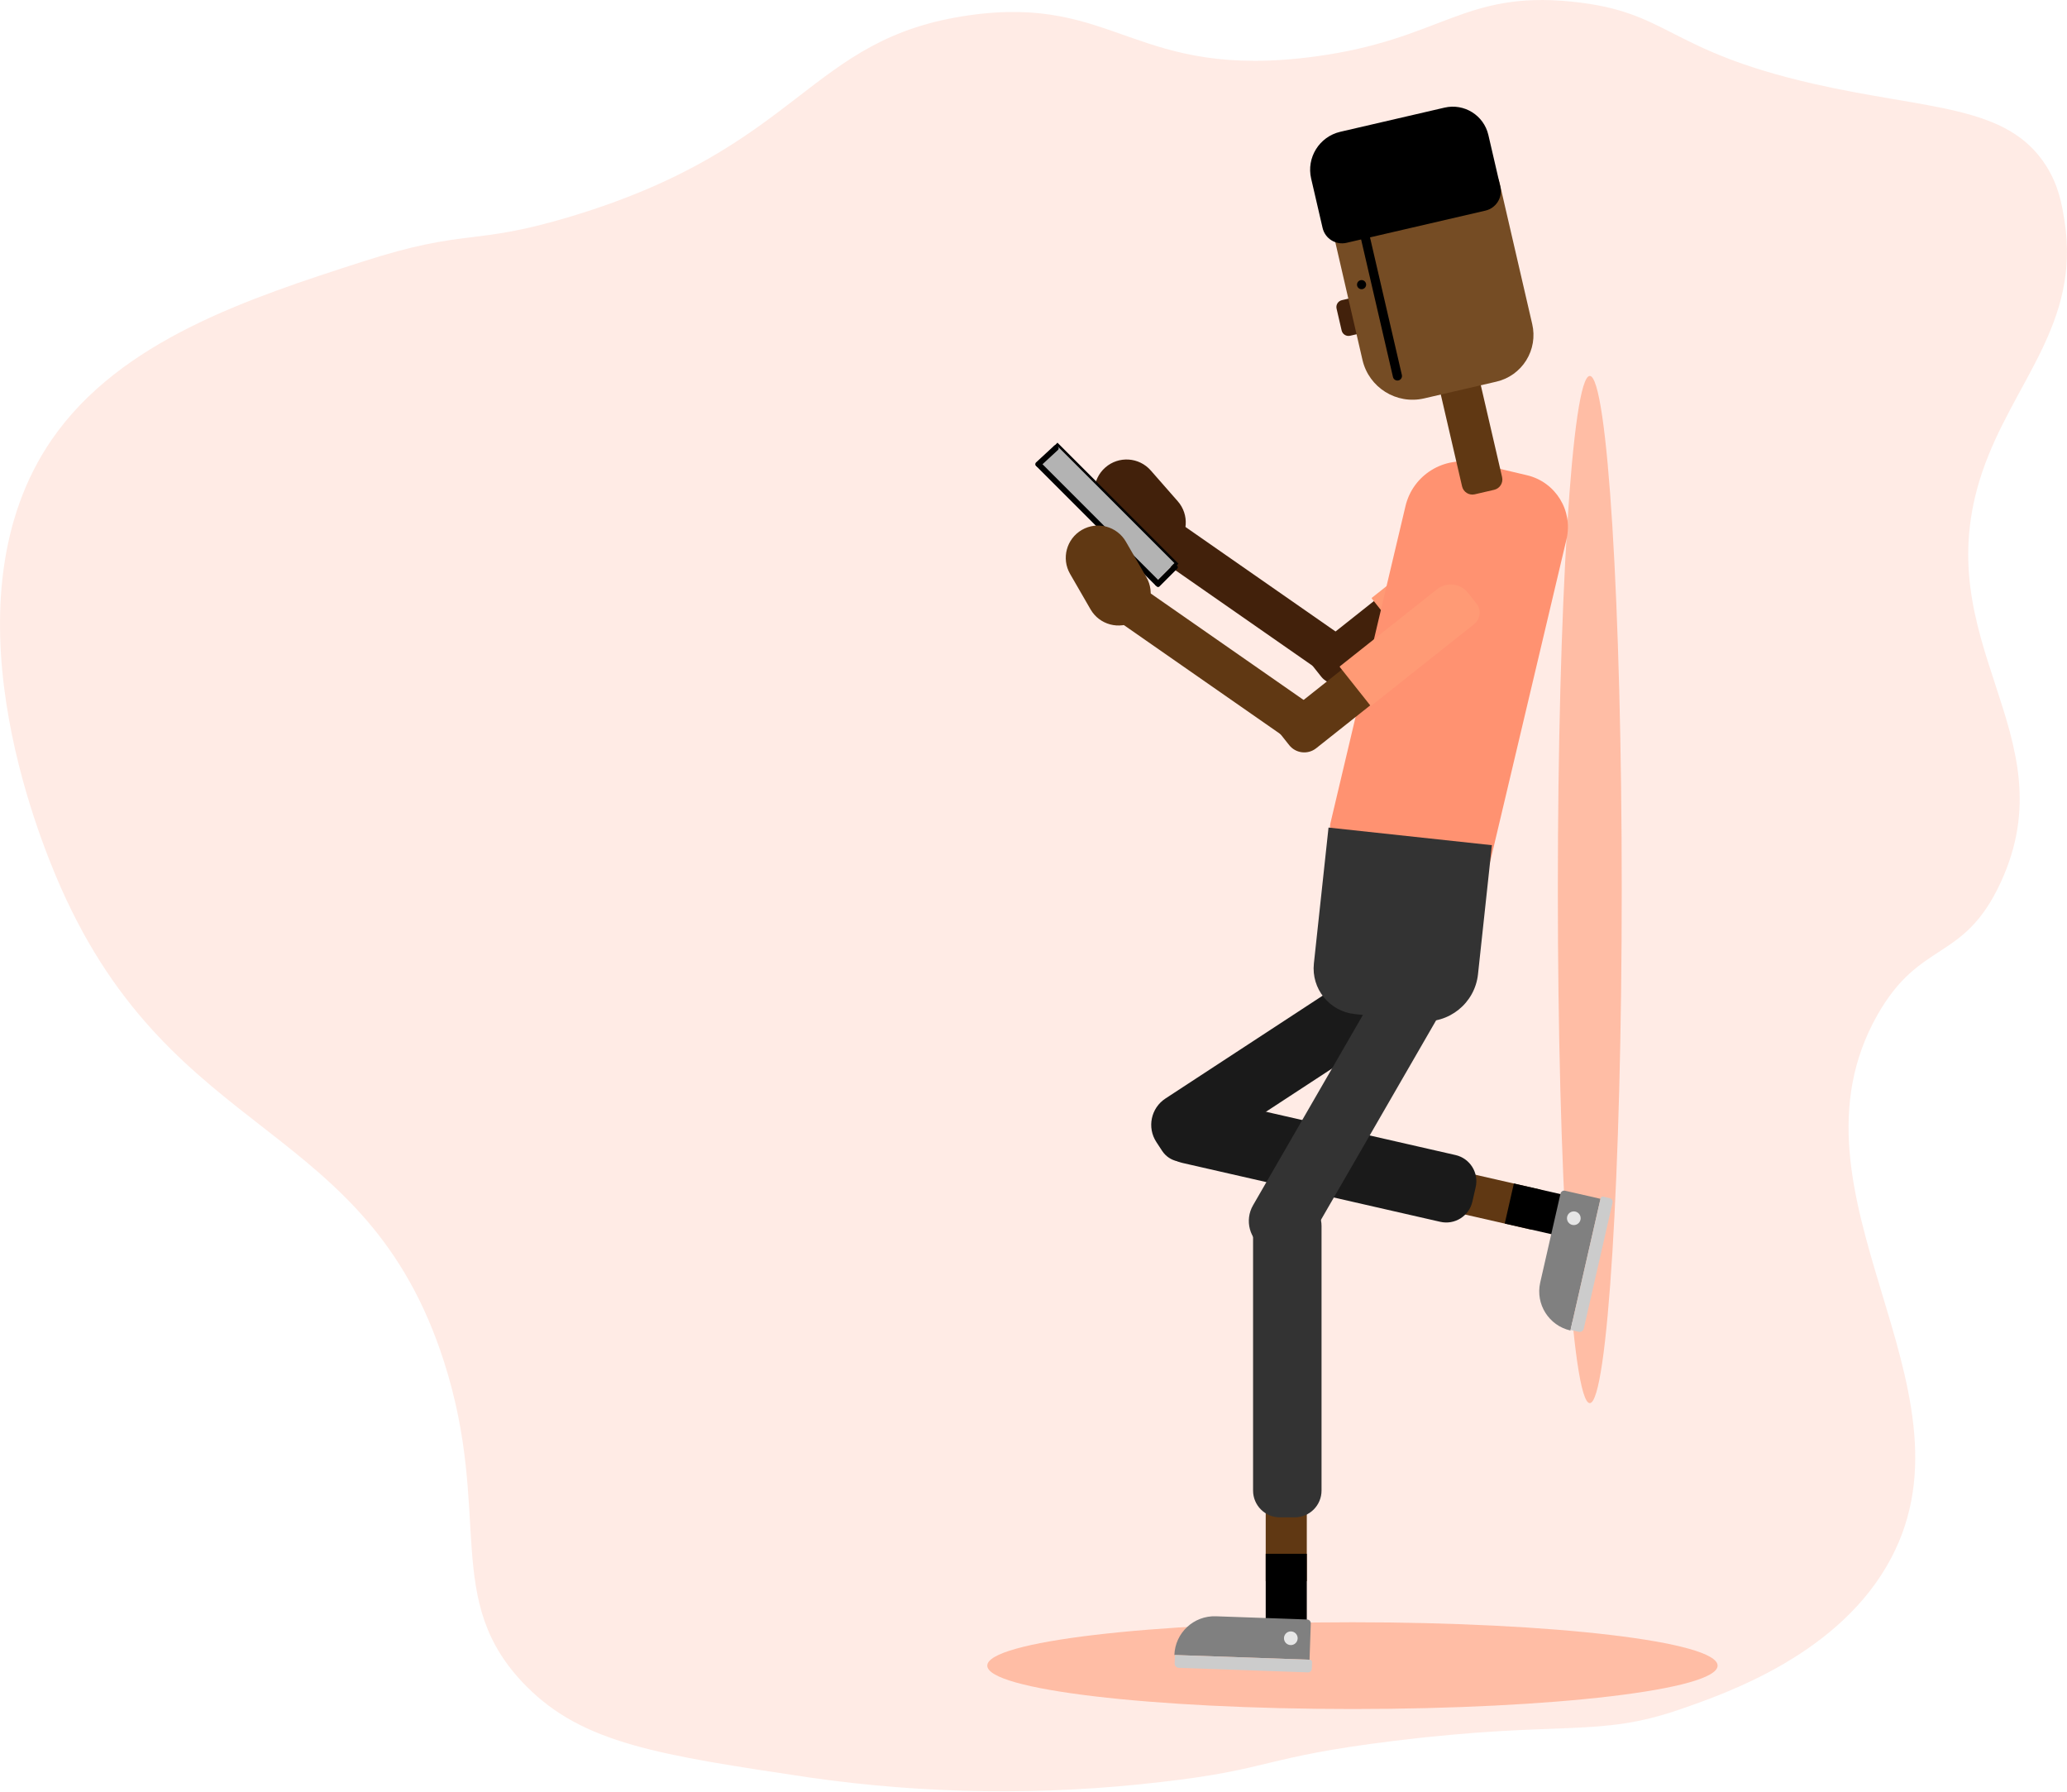
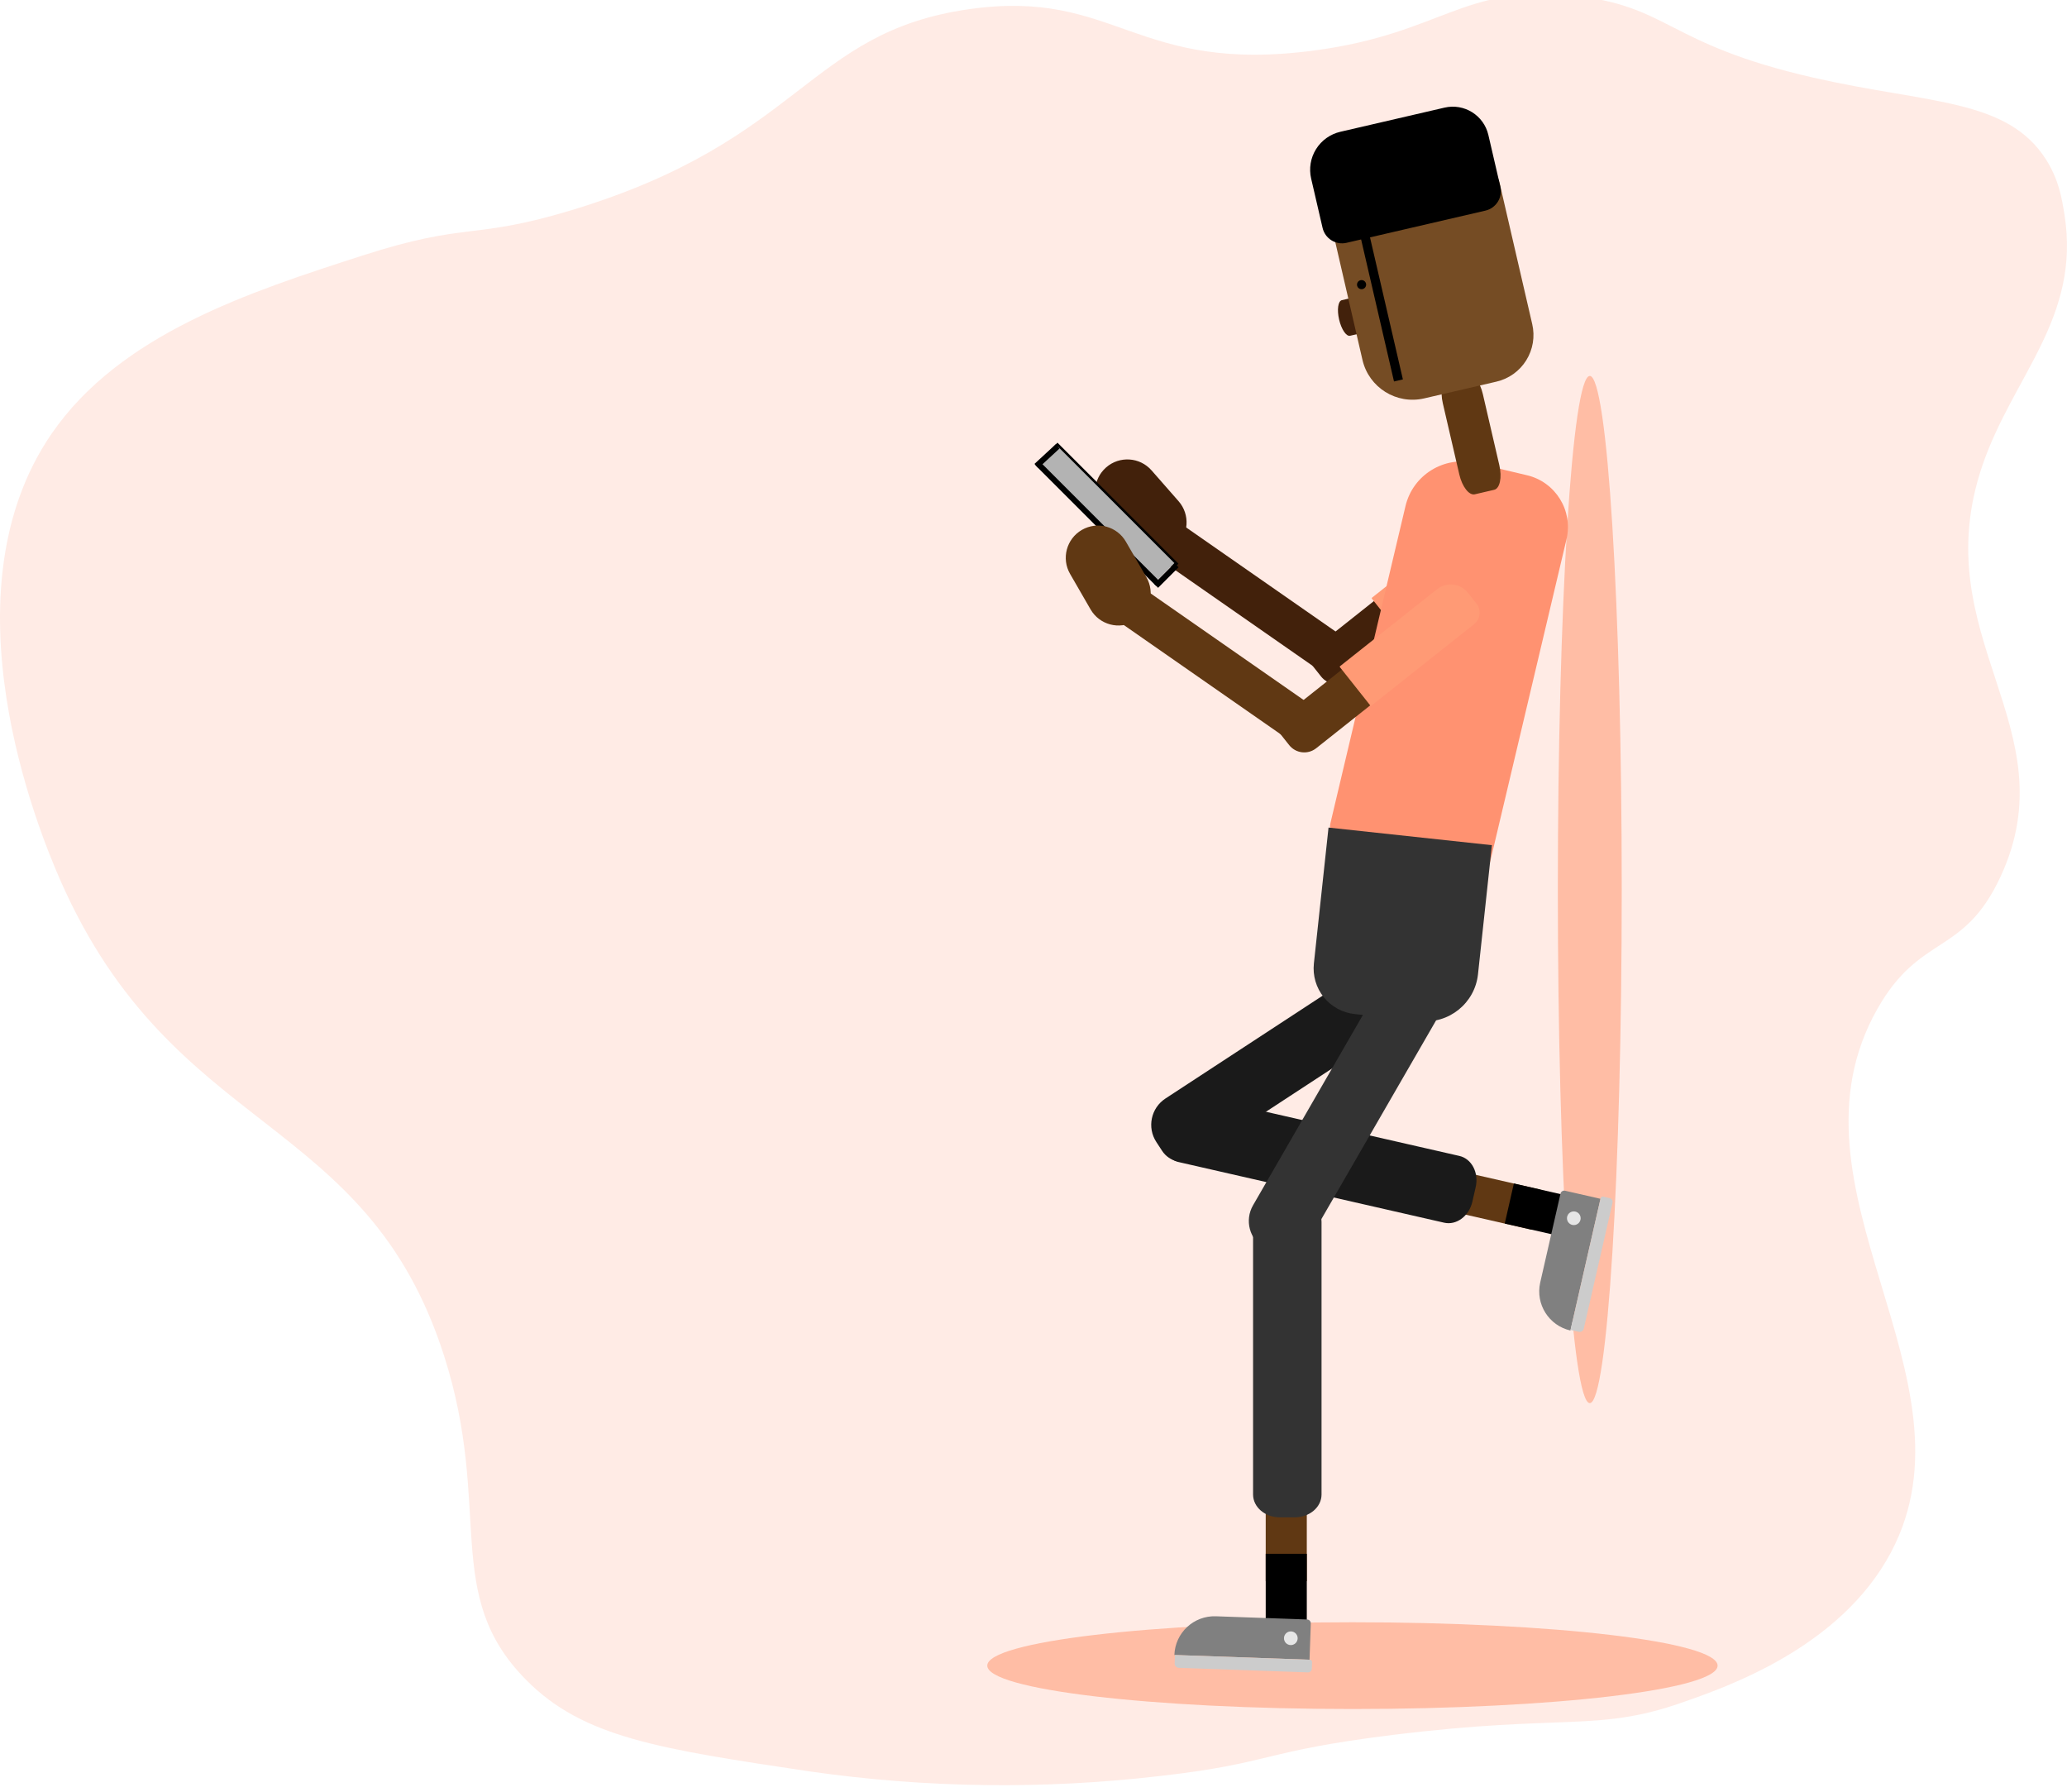
- <svg xmlns="http://www.w3.org/2000/svg" viewBox="0 0 452.85 392.35">
-   <defs>
-     <style>.cls-1,.cls-10{fill:#ff9271;}.cls-1{opacity:0.18;}.cls-2{fill:#ff4500;opacity:0.28;}.cls-3{fill:#603813;}.cls-4{fill:#1a1a1a;}.cls-5{fill:gray;}.cls-6{fill:#ccc;}.cls-7{fill:#e6e6e6;}.cls-8{fill:#42210b;}.cls-9{fill:#ff9a75;}.cls-11{fill:#754c24;}.cls-12{fill:#b3b3b3;}.cls-13{fill:#333;}</style>
-   </defs>
-   <g id="Layer_2" data-name="Layer 2">
-     <g id="Layer_1-2" data-name="Layer 1">
-       <path class="cls-1" d="M125.3,47.35c-22,6.67-22.65,2.46-46,10-24.51,7.91-52.95,17.1-68,39-23.94,34.85-3.2,86.22,2,98,24.84,56.24,66.91,50.57,84,104,10.73,33.54-.59,52.26,18,71,12.48,12.59,29,15.06,62,20a297.4,297.4,0,0,0,77,1c24.57-2.79,21.93-5.42,51-9,37.38-4.6,44.62-.6,63-7,10.07-3.51,34.92-12.07,46-33,20.16-38.07-25.26-79.68-3-119,9.43-16.66,18.85-11.44,27-29,15.19-32.73-16.77-52.48-4-90,6.67-19.61,21.59-32.39,18-55-.58-3.64-1.26-7.66-4-12-8.53-13.5-25.78-12.25-51-18-32.57-7.43-31.37-15.81-53-18-23.75-2.4-28.45,8.26-56,12-39.78,5.39-43.61-13.61-76-9C176.81,8.4,176,32,125.3,47.35Z" />
-       <ellipse class="cls-2" cx="348.3" cy="194.85" rx="7" ry="112.5" />
-       <ellipse class="cls-2" cx="296.3" cy="364.85" rx="80" ry="9.5" />
-       <rect class="cls-3" x="318.36" y="247.84" width="9" height="28" transform="translate(-4.26 518.34) rotate(-77.14)" />
-       <rect class="cls-4" x="281.45" y="219" width="15" height="69.72" rx="5.87" transform="translate(-22.85 479.07) rotate(-77.14)" />
-       <rect x="333.48" y="257.79" width="9" height="15" transform="translate(4.12 535.75) rotate(-77.14)" />
-       <path class="cls-5" d="M337,271.61h20a.84.84,0,0,1,.84.84v7.95a0,0,0,0,1,0,0H328.25a0,0,0,0,1,0,0v0A8.79,8.79,0,0,1,337,271.61Z" transform="translate(-2.37 549.05) rotate(-77.14)" />
-       <path class="cls-6" d="M333.74,275.58h29.58a.48.48,0,0,1,.48.48v1.44a.84.84,0,0,1-.84.84H334.68a.94.94,0,0,1-.94-.94v-1.83A0,0,0,0,1,333.74,275.58Z" transform="translate(1.14 555.35) rotate(-77.14)" />
-       <circle class="cls-7" cx="344.8" cy="266.85" r="1.5" />
-       <path class="cls-4" d="M280.88,196.32h3.92a5.28,5.28,0,0,1,5.28,5.28V261a5.28,5.28,0,0,1-5.28,5.28h-2.31a6.89,6.89,0,0,1-6.89-6.89V201.6a5.28,5.28,0,0,1,5.28-5.28Z" transform="translate(321.54 -132.01) rotate(56.81)" />
-       <path class="cls-8" d="M301.72,119.59h5.79a0,0,0,0,1,0,0v34.54a0,0,0,0,1,0,0h-10a0,0,0,0,1,0,0V123.8A4.21,4.21,0,0,1,301.72,119.59Z" transform="translate(383.25 458.92) rotate(-128.42)" />
-       <rect class="cls-8" x="270.33" y="107.71" width="9.04" height="47.51" transform="translate(9.91 281.91) rotate(-55.15)" />
-       <rect class="cls-8" x="238.26" y="104.01" width="23.09" height="14.12" rx="7.06" transform="translate(330.97 372.13) rotate(-131.25)" />
-       <path class="cls-9" d="M315.74,109.33h3a3.22,3.22,0,0,1,3.22,3.22v28.88a0,0,0,0,1,0,0H311.06a.14.14,0,0,1-.14-.14V114.15a4.82,4.82,0,0,1,4.82-4.82Z" transform="translate(218.06 -200.47) rotate(51.58)" />
-       <path class="cls-10" d="M312.94,101.45h11.64a11.65,11.65,0,0,1,11.65,11.65v72.35a4,4,0,0,1-4,4h-28a4,4,0,0,1-4-4V114.16a12.71,12.71,0,0,1,12.71-12.71Z" transform="translate(42.07 -69.4) rotate(13.32)" />
-       <rect class="cls-3" x="317.79" y="82.15" width="9" height="26" rx="2.32" transform="translate(-13.16 75.2) rotate(-13.05)" />
-       <rect class="cls-8" x="293.31" y="65.46" width="5" height="8" rx="1.54" transform="translate(-8.04 68.56) rotate(-13.05)" />
-       <path class="cls-11" d="M327.84,83.6,312,87.27a11.26,11.26,0,0,1-13.5-8.42l-7-30.33a6.62,6.62,0,0,1,4.95-7.94L320.33,35a6.86,6.86,0,0,1,8.22,5.13L335.69,71A10.49,10.49,0,0,1,327.84,83.6Z" />
-       <path d="M296.05,26h23.45a8,8,0,0,1,8,8V45.64A4.37,4.37,0,0,1,323.15,50H291.89a4.37,4.37,0,0,1-4.37-4.37V34.55A8.54,8.54,0,0,1,296.05,26Z" transform="translate(-0.64 70.39) rotate(-13.05)" />
-       <rect x="301.43" y="48.76" width="2" height="35" rx="1" transform="translate(-7.15 69.97) rotate(-13.04)" />
-       <path class="cls-3" d="M294.72,134.59h5.79a0,0,0,0,1,0,0v34.54a0,0,0,0,1,0,0h-10a0,0,0,0,1,0,0V138.8A4.21,4.21,0,0,1,294.72,134.59Z" transform="translate(360.14 477.76) rotate(-128.42)" />
-       <path class="cls-9" d="M308.74,124.33h3a3.22,3.22,0,0,1,3.22,3.22v28.88a0,0,0,0,1,0,0H304.06a.14.14,0,0,1-.14-.14V129.15a4.82,4.82,0,0,1,4.82-4.82Z" transform="translate(227.16 -189.3) rotate(51.58)" />
-       <circle cx="298.3" cy="62.35" r="1" />
-       <rect class="cls-3" x="263.33" y="122.71" width="9.04" height="47.51" transform="translate(-5.4 282.59) rotate(-55.15)" />
-       <path d="M244.06,91.92h1.05a0,0,0,0,1,0,0V129.4a0,0,0,0,1,0,0h-1.25a0,0,0,0,1,0,0V92.11a.19.19,0,0,1,.19-.19Z" transform="translate(-6.64 205.29) rotate(-45)" />
-       <rect class="cls-12" x="239.12" y="94.82" width="6.36" height="36.06" transform="translate(-8.83 204.38) rotate(-45)" />
-       <path d="M240.06,95.92h1.05a0,0,0,0,1,0,0V133.4a0,0,0,0,1,0,0h-1.25a0,0,0,0,1,0,0V96.11A.19.19,0,0,1,240.06,95.92Z" transform="translate(-10.64 203.63) rotate(-45)" />
-       <rect x="228.75" y="96.76" width="1.25" height="6.33" rx="0.46" transform="translate(147.1 -136.35) rotate(47.26)" />
-       <rect x="254.9" y="122.89" width="1.25" height="6.36" rx="0.41" transform="translate(163.99 -143.76) rotate(45)" />
-       <rect class="cls-3" x="231.26" y="119.01" width="23.09" height="14.12" rx="7.06" transform="translate(255.02 399.38) rotate(-120)" />
-       <path class="cls-13" d="M288.8,183.11h36a0,0,0,0,1,0,0v28.43a11.57,11.57,0,0,1-11.57,11.57H298.85a10.05,10.05,0,0,1-10.05-10.05V183.11a0,0,0,0,1,0,0Z" transform="translate(23.54 -31.72) rotate(6.15)" />
-       <path class="cls-13" d="M292.88,208.32h3.92a5.28,5.28,0,0,1,5.28,5.28V273a5.28,5.28,0,0,1-5.28,5.28h-2.31a6.89,6.89,0,0,1-6.89-6.89V213.6a5.28,5.28,0,0,1,5.28-5.28Z" transform="translate(161.15 -114.82) rotate(30)" />
-       <rect class="cls-3" x="277.3" y="318.35" width="9" height="28" />
-       <rect class="cls-13" x="274.53" y="262.65" width="15" height="69.72" rx="5.87" />
-       <rect x="277.3" y="340.35" width="9" height="15" />
-       <path class="cls-5" d="M266.21,354.26h20a.84.84,0,0,1,.84.84v7.95a0,0,0,0,1,0,0H257.42a0,0,0,0,1,0,0v0A8.79,8.79,0,0,1,266.21,354.26Z" transform="translate(12.76 -9.34) rotate(2.01)" />
-       <path class="cls-6" d="M257.36,363.06h29.58a.48.48,0,0,1,.48.48V365a.84.84,0,0,1-.84.84H258.29a.94.94,0,0,1-.94-.94v-1.83A0,0,0,0,1,257.36,363.06Z" transform="translate(12.96 -9.34) rotate(2.01)" />
-       <circle class="cls-7" cx="282.8" cy="358.85" r="1.5" />
+ <svg xmlns="http://www.w3.org/2000/svg" id="egec4ros0k6l1" viewBox="0 0 452.85 392.35" shape-rendering="geometricPrecision" text-rendering="geometricPrecision">
+   <style>#egec4ros0k6l20_tr {animation: egec4ros0k6l20_tr__tr 2000ms linear infinite normal forwards}@keyframes egec4ros0k6l20_tr__tr { 0% {transform: translate(319.9004px,68.86736px) rotate(0deg)} 50% {transform: translate(319.9004px,68.86736px) rotate(15deg)} 100% {transform: translate(319.9004px,68.86736px) rotate(0deg)} }</style>
+   <g id="egec4ros0k6l2">
+     <g id="egec4ros0k6l3">
+       <path id="egec4ros0k6l4" d="M125.3,47.35C103.3,54.02,102.65,49.81,79.3,57.35C54.79,65.26,26.35,74.45,11.3,96.35C-12.64,131.2,8.1,182.57,13.3,194.35C38.14,250.59,80.21,244.92,97.3,298.35C108.03,331.89,96.71,350.61,115.3,369.35C127.78,381.94,144.3,384.41,177.3,389.35C202.815,393.019,228.698,393.355,254.3,390.35C278.87,387.56,276.23,384.93,305.3,381.35C342.68,376.75,349.92,380.75,368.3,374.35C378.37,370.84,403.22,362.28,414.3,341.35C434.46,303.28,389.04,261.67,411.3,222.35C420.73,205.69,430.15,210.91,438.3,193.35C453.49,160.62,421.53,140.87,434.3,103.35C440.97,83.74,455.89,70.96,452.3,48.35C451.72,44.71,451.04,40.69,448.3,36.35C439.77,22.85,422.52,24.1,397.3,18.35C364.73,10.92,365.93,2.54,344.3,0.35C320.55,-2.05,315.85,8.61,288.3,12.35C248.52,17.74,244.69,-1.26,212.3,3.35C176.81,8.4,176,32,125.3,47.35Z" transform="matrix(1 0 0 1 -0.00091418 -1.339822)" opacity="0.18" fill="rgb(255,146,113)" stroke="none" stroke-width="1" />
+       <ellipse id="egec4ros0k6l5" rx="7" ry="112.5" transform="matrix(1 0 0 1 348.3 194.85)" opacity="0.28" fill="rgb(255,69,0)" stroke="none" stroke-width="1" />
+       <ellipse id="egec4ros0k6l6" rx="80" ry="9.5" transform="matrix(1 0 0 1 296.3 364.85)" opacity="0.28" fill="rgb(255,69,0)" stroke="none" stroke-width="1" />
+       <rect id="egec4ros0k6l7" width="9" height="28" rx="0" ry="0" transform="matrix(0.22257 -0.974917 0.974917 0.22257 308.2208 263.1272)" fill="rgb(96,56,19)" stroke="none" stroke-width="1" />
+       <rect id="egec4ros0k6l8" width="15" height="69.72" rx="5.87" ry="5" transform="matrix(0.22257 -0.974917 0.974917 0.22257 253.2991 253.4224)" fill="rgb(26,26,26)" stroke="none" stroke-width="1" />
+       <rect id="egec4ros0k6l9" width="9" height="15" rx="0" ry="0" transform="matrix(0.22257 -0.974917 0.974917 0.22257 329.6665 268.011)" fill="rgb(0,0,0)" stroke="none" stroke-width="1" />
+       <path id="egec4ros0k6l10" d="M337,271.61L357,271.61C357.464,271.61,357.84,271.986,357.84,272.45L357.84,280.4L328.25,280.4L328.25,280.4C328.25,275.561,332.161,271.632,337,271.61Z" transform="matrix(0.22257 -0.974917 0.974917 0.22257 -2.37 549.05)" fill="rgb(128,128,128)" stroke="none" stroke-width="1" />
+       <path id="egec4ros0k6l11" d="M333.74,275.58L363.32,275.58C363.447,275.58,363.569,275.631,363.659,275.721C363.749,275.811,363.8,275.933,363.8,276.06L363.8,277.5C363.8,277.964,363.424,278.34,362.96,278.34L334.68,278.34C334.161,278.34,333.74,277.919,333.74,277.4L333.74,275.57Z" transform="matrix(0.22257 -0.974917 0.974917 0.22257 1.14 555.35)" fill="rgb(204,204,204)" stroke="none" stroke-width="1" />
+       <circle id="egec4ros0k6l12" r="1.5" transform="matrix(1 0 0 1 344.8 266.85)" fill="rgb(230,230,230)" stroke="none" stroke-width="1" />
+       <path id="egec4ros0k6l13" d="M280.88,196.32L284.8,196.32C287.716,196.32,290.08,198.684,290.08,201.6L290.08,261C290.08,263.916,287.716,266.28,284.8,266.28L282.49,266.28C278.685,266.28,275.6,263.195,275.6,259.39L275.6,201.6C275.6,198.684,277.964,196.32,280.88,196.32Z" transform="matrix(0.547417 0.83686 -0.83686 0.547417 321.54 -132.01)" fill="rgb(26,26,26)" stroke="none" stroke-width="1" />
+       <path id="egec4ros0k6l14" d="M301.72,119.59L307.51,119.59L307.51,154.13L297.51,154.13L297.51,123.8C297.51,121.475,299.395,119.59,301.72,119.59Z" transform="matrix(-0.621421 -0.783477 0.783477 -0.621421 383.25 458.92)" fill="rgb(66,33,11)" stroke="none" stroke-width="1" />
+       <rect id="egec4ros0k6l15" width="9.04" height="47.51" rx="0" ry="0" transform="matrix(0.57143 -0.820651 0.820651 0.57143 252.777 121.6121)" fill="rgb(66,33,11)" stroke="none" stroke-width="1" />
+       <rect id="egec4ros0k6l16" width="23.09" height="14.12" rx="7.06" ry="15" transform="matrix(-0.659346 -0.75184 0.75184 -0.659346 252.2491 124.4036)" fill="rgb(66,33,11)" stroke="none" stroke-width="1" />
+       <path id="egec4ros0k6l17" d="M315.74,109.33L318.74,109.33C319.594,109.33,320.413,109.669,321.017,110.273C321.621,110.877,321.96,111.696,321.96,112.55L321.96,141.43L311.06,141.43C310.983,141.43,310.92,141.367,310.92,141.29L310.92,114.15C310.92,111.488,313.078,109.33,315.74,109.33Z" transform="matrix(0.621421 0.783477 -0.783477 0.621421 218.06 -200.47)" fill="rgb(255,154,117)" stroke="none" stroke-width="1" />
+       <path id="egec4ros0k6l18" d="M312.94,101.45L324.58,101.45C331.014,101.45,336.23,106.666,336.23,113.1L336.23,185.45C336.23,187.659,334.439,189.45,332.23,189.45L304.23,189.45C302.021,189.45,300.23,187.659,300.23,185.45L300.23,114.16C300.23,107.14,305.92,101.45,312.94,101.45Z" transform="matrix(0.973099 0.230389 -0.230389 0.973099 42.07 -69.4)" fill="rgb(255,146,113)" stroke="none" stroke-width="1" />
+       <rect id="egec4ros0k6l19" width="9" height="26" rx="2.32" ry="5" transform="matrix(0.974173 -0.225801 0.225801 0.974173 314.972 83.47101)" fill="rgb(96,56,19)" stroke="none" stroke-width="1" />
+       <g id="egec4ros0k6l20_tr" transform="translate(319.9004,68.86736) rotate(0)">
+         <g id="egec4ros0k6l20" transform="translate(-319.9004,-68.86736)">
+           <rect id="egec4ros0k6l21" width="5" height="8" rx="1.54" ry="5" transform="matrix(0.974173 -0.225801 0.225801 0.974173 292.4756 66.09967)" fill="rgb(66,33,11)" stroke="none" stroke-width="1" />
+           <path id="egec4ros0k6l22" d="M327.84,83.6L312,87.27C305.948,88.667,299.907,84.9,298.5,78.85L291.5,48.52C290.677,44.961,292.892,41.408,296.45,40.58L320.33,35C324.016,34.152,327.693,36.446,328.55,40.13L335.69,71C336.322,73.712,335.85,76.564,334.377,78.927C332.905,81.291,330.553,82.972,327.84,83.6Z" fill="rgb(117,76,36)" stroke="none" stroke-width="1" />
+           <path id="egec4ros0k6l23" d="M296.05,26L319.5,26C323.918,26,327.5,29.582,327.5,34L327.5,45.64C327.495,48.042,325.552,49.989,323.15,50L291.89,50C290.731,50,289.619,49.54,288.8,48.72C287.98,47.901,287.52,46.789,287.52,45.63L287.52,34.55C287.517,32.285,288.415,30.112,290.014,28.508C291.614,26.905,293.785,26.003,296.05,26Z" transform="matrix(0.974173 -0.225801 0.225801 0.974173 -0.64 70.39)" fill="rgb(0,0,0)" stroke="none" stroke-width="1" />
+           <rect id="egec4ros0k6l24" width="2" height="35" rx="1" ry="0" transform="matrix(0.974213 -0.225631 0.225631 0.974213 297.5088 49.46067)" fill="rgb(0,0,0)" stroke="none" stroke-width="1" />
+           <circle id="egec4ros0k6l25" r="1" transform="matrix(1 0 0 1 298.3 62.35)" fill="rgb(0,0,0)" stroke="none" stroke-width="1" />
+         </g>
+       </g>
+       <path id="egec4ros0k6l26" d="M294.72,134.59L300.51,134.59L300.51,169.13L290.51,169.13L290.51,138.8C290.51,136.475,292.395,134.59,294.72,134.59Z" transform="matrix(-0.621421 -0.783477 0.783477 -0.621421 360.14 477.76)" fill="rgb(96,56,19)" stroke="none" stroke-width="1" />
+       <path id="egec4ros0k6l27" d="M308.74,124.33L311.74,124.33C312.594,124.33,313.413,124.669,314.017,125.273C314.621,125.877,314.96,126.696,314.96,127.55L314.96,156.43L304.06,156.43C303.983,156.43,303.92,156.367,303.92,156.29L303.92,129.15C303.92,126.488,306.078,124.33,308.74,124.33Z" transform="matrix(0.621421 0.783477 -0.783477 0.621421 227.16 -189.3)" fill="rgb(255,154,117)" stroke="none" stroke-width="1" />
+       <rect id="egec4ros0k6l28" width="9.04" height="47.51" rx="0" ry="0" transform="matrix(0.57143 -0.820651 0.820651 0.57143 245.7767 136.6081)" fill="rgb(96,56,19)" stroke="none" stroke-width="1" />
+       <path id="egec4ros0k6l29" d="M244.06,91.92L245.11,91.92L245.11,129.4L243.86,129.4L243.86,92.11C243.86,92.005,243.945,91.92,244.05,91.92Z" transform="matrix(0.707107 -0.707107 0.707107 0.707107 -6.64 205.29)" fill="rgb(0,0,0)" stroke="none" stroke-width="1" />
+       <rect id="egec4ros0k6l30" width="6.36" height="36.06" rx="0" ry="0" transform="matrix(0.707107 -0.707107 0.707107 0.707107 227.3013 102.3445)" fill="rgb(179,179,179)" stroke="none" stroke-width="1" />
+       <path id="egec4ros0k6l31" d="M240.06,95.92L241.11,95.92L241.11,133.4L239.86,133.4L239.86,96.11C239.86,96.058,239.881,96.008,239.919,95.972C239.957,95.936,240.008,95.917,240.06,95.92Z" transform="matrix(0.707107 -0.707107 0.707107 0.707107 -10.64 203.63)" fill="rgb(0,0,0)" stroke="none" stroke-width="1" />
+       <rect id="egec4ros0k6l32" width="1.25" height="6.33" rx="0.46" ry="0" transform="matrix(0.678673 0.734441 -0.734441 0.678673 231.2819 97.32178)" fill="rgb(0,0,0)" stroke="none" stroke-width="1" />
+       <rect id="egec4ros0k6l33" width="1.25" height="6.36" rx="0.41" ry="0" transform="matrix(0.707107 0.707107 -0.707107 0.707107 257.3352 123.378)" fill="rgb(0,0,0)" stroke="none" stroke-width="1" />
+       <rect id="egec4ros0k6l34" width="23.09" height="14.12" rx="7.06" ry="15" transform="matrix(-0.5 -0.866025 0.866025 -0.5 242.4556 139.5981)" fill="rgb(96,56,19)" stroke="none" stroke-width="1" />
+       <path id="egec4ros0k6l35" d="M288.8,183.11L324.8,183.11L324.8,211.54C324.8,217.93,319.62,223.11,313.23,223.11L298.85,223.11C296.185,223.11,293.628,222.051,291.744,220.166C289.859,218.282,288.8,215.725,288.8,213.06L288.8,183.11Z" transform="matrix(0.994245 0.107132 -0.107132 0.994245 23.54 -31.72)" fill="rgb(51,51,51)" stroke="none" stroke-width="1" />
+       <path id="egec4ros0k6l36" d="M292.88,208.32L296.8,208.32C299.716,208.32,302.08,210.684,302.08,213.6L302.08,273C302.08,275.916,299.716,278.28,296.8,278.28L294.49,278.28C290.685,278.28,287.6,275.195,287.6,271.39L287.6,213.6C287.6,210.684,289.964,208.32,292.88,208.32Z" transform="matrix(0.866025 0.5 -0.5 0.866025 161.15 -114.82)" fill="rgb(51,51,51)" stroke="none" stroke-width="1" />
+       <rect id="egec4ros0k6l37" width="9" height="28" rx="0" ry="0" transform="matrix(1 0 0 1 277.3 318.35)" fill="rgb(96,56,19)" stroke="none" stroke-width="1" />
+       <rect id="egec4ros0k6l38" width="15" height="69.72" rx="5.87" ry="5" transform="matrix(1 0 0 1 274.53 262.65)" fill="rgb(51,51,51)" stroke="none" stroke-width="1" />
+       <rect id="egec4ros0k6l39" width="9" height="15" rx="0" ry="0" transform="matrix(1 0 0 1 277.3 340.35)" fill="rgb(0,0,0)" stroke="none" stroke-width="1" />
+       <path id="egec4ros0k6l40" d="M266.21,354.26L286.21,354.26C286.674,354.26,287.05,354.636,287.05,355.1L287.05,363.05L257.42,363.05L257.42,363.05C257.42,358.195,261.355,354.26,266.21,354.26Z" transform="matrix(0.999385 0.035074 -0.035074 0.999385 12.76 -9.34)" fill="rgb(128,128,128)" stroke="none" stroke-width="1" />
+       <path id="egec4ros0k6l41" d="M257.36,363.06L286.94,363.06C287.067,363.06,287.189,363.111,287.279,363.201C287.369,363.291,287.42,363.413,287.42,363.54L287.42,365C287.42,365.464,287.044,365.84,286.58,365.84L258.29,365.84C257.771,365.84,257.35,365.419,257.35,364.9L257.35,363.07Z" transform="matrix(0.999385 0.035074 -0.035074 0.999385 12.96 -9.34)" fill="rgb(204,204,204)" stroke="none" stroke-width="1" />
+       <circle id="egec4ros0k6l42" r="1.5" transform="matrix(1 0 0 1 282.8 358.85)" fill="rgb(230,230,230)" stroke="none" stroke-width="1" />
    </g>
  </g>
</svg>
